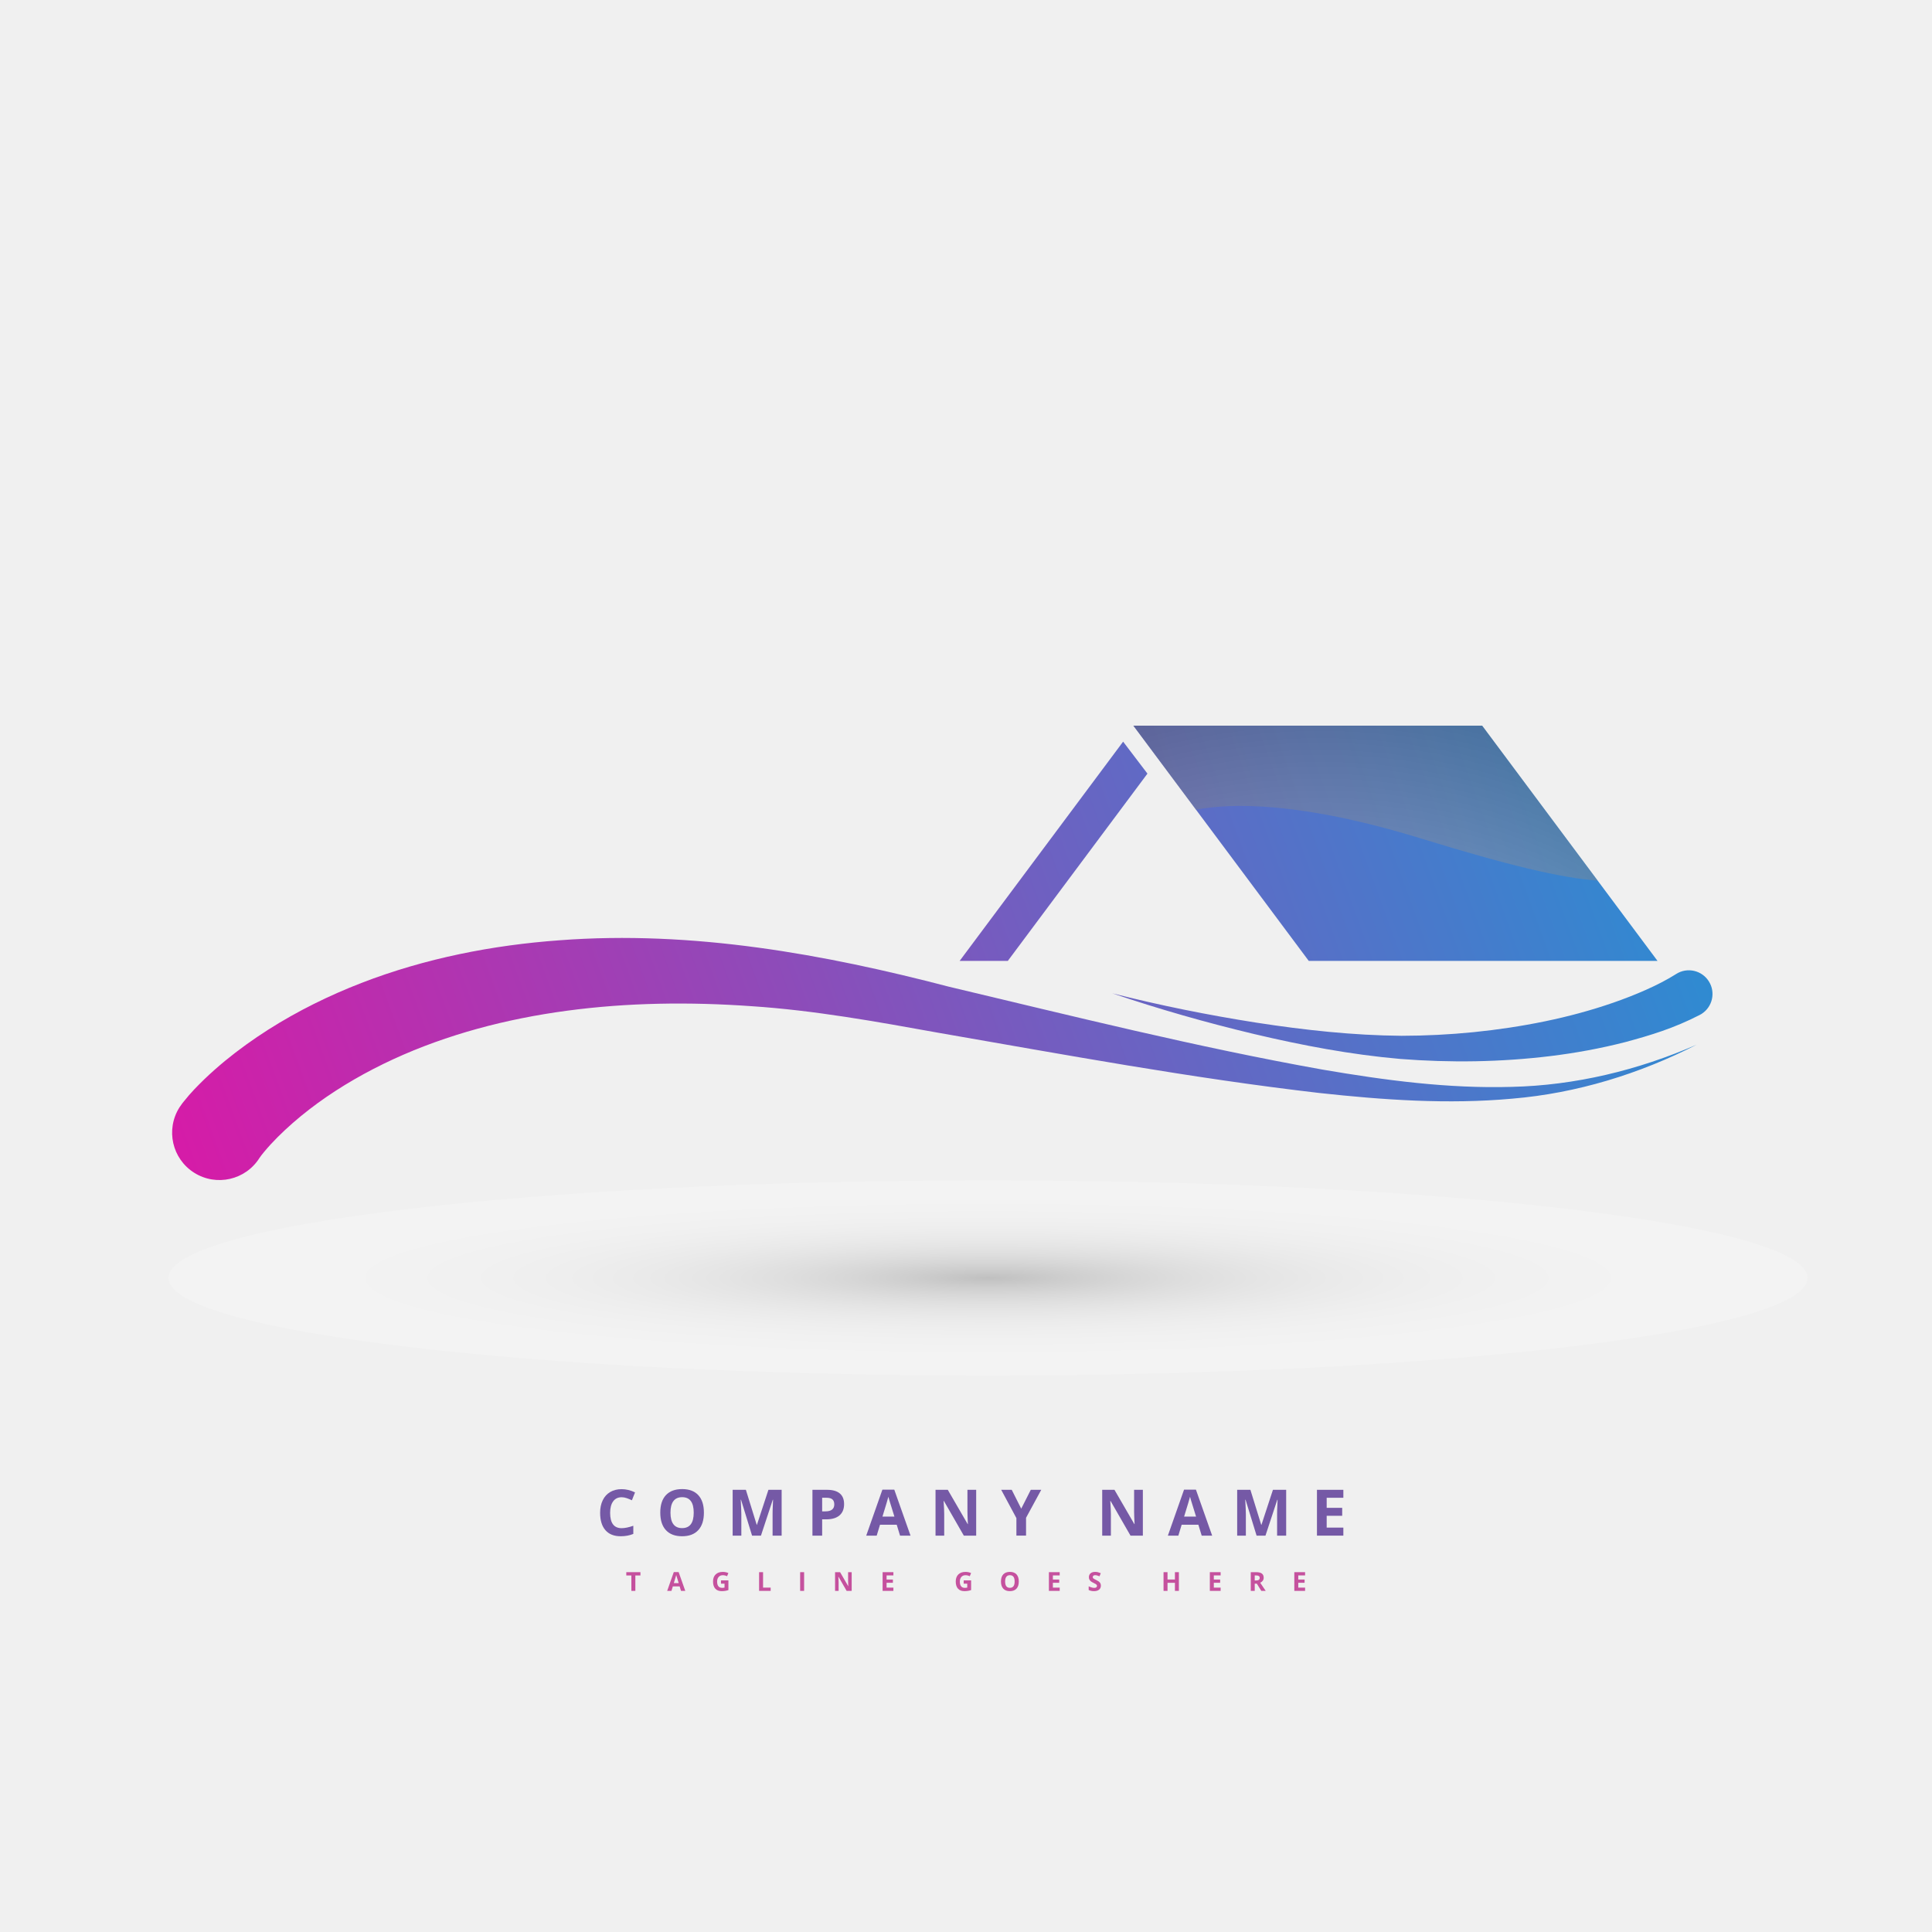
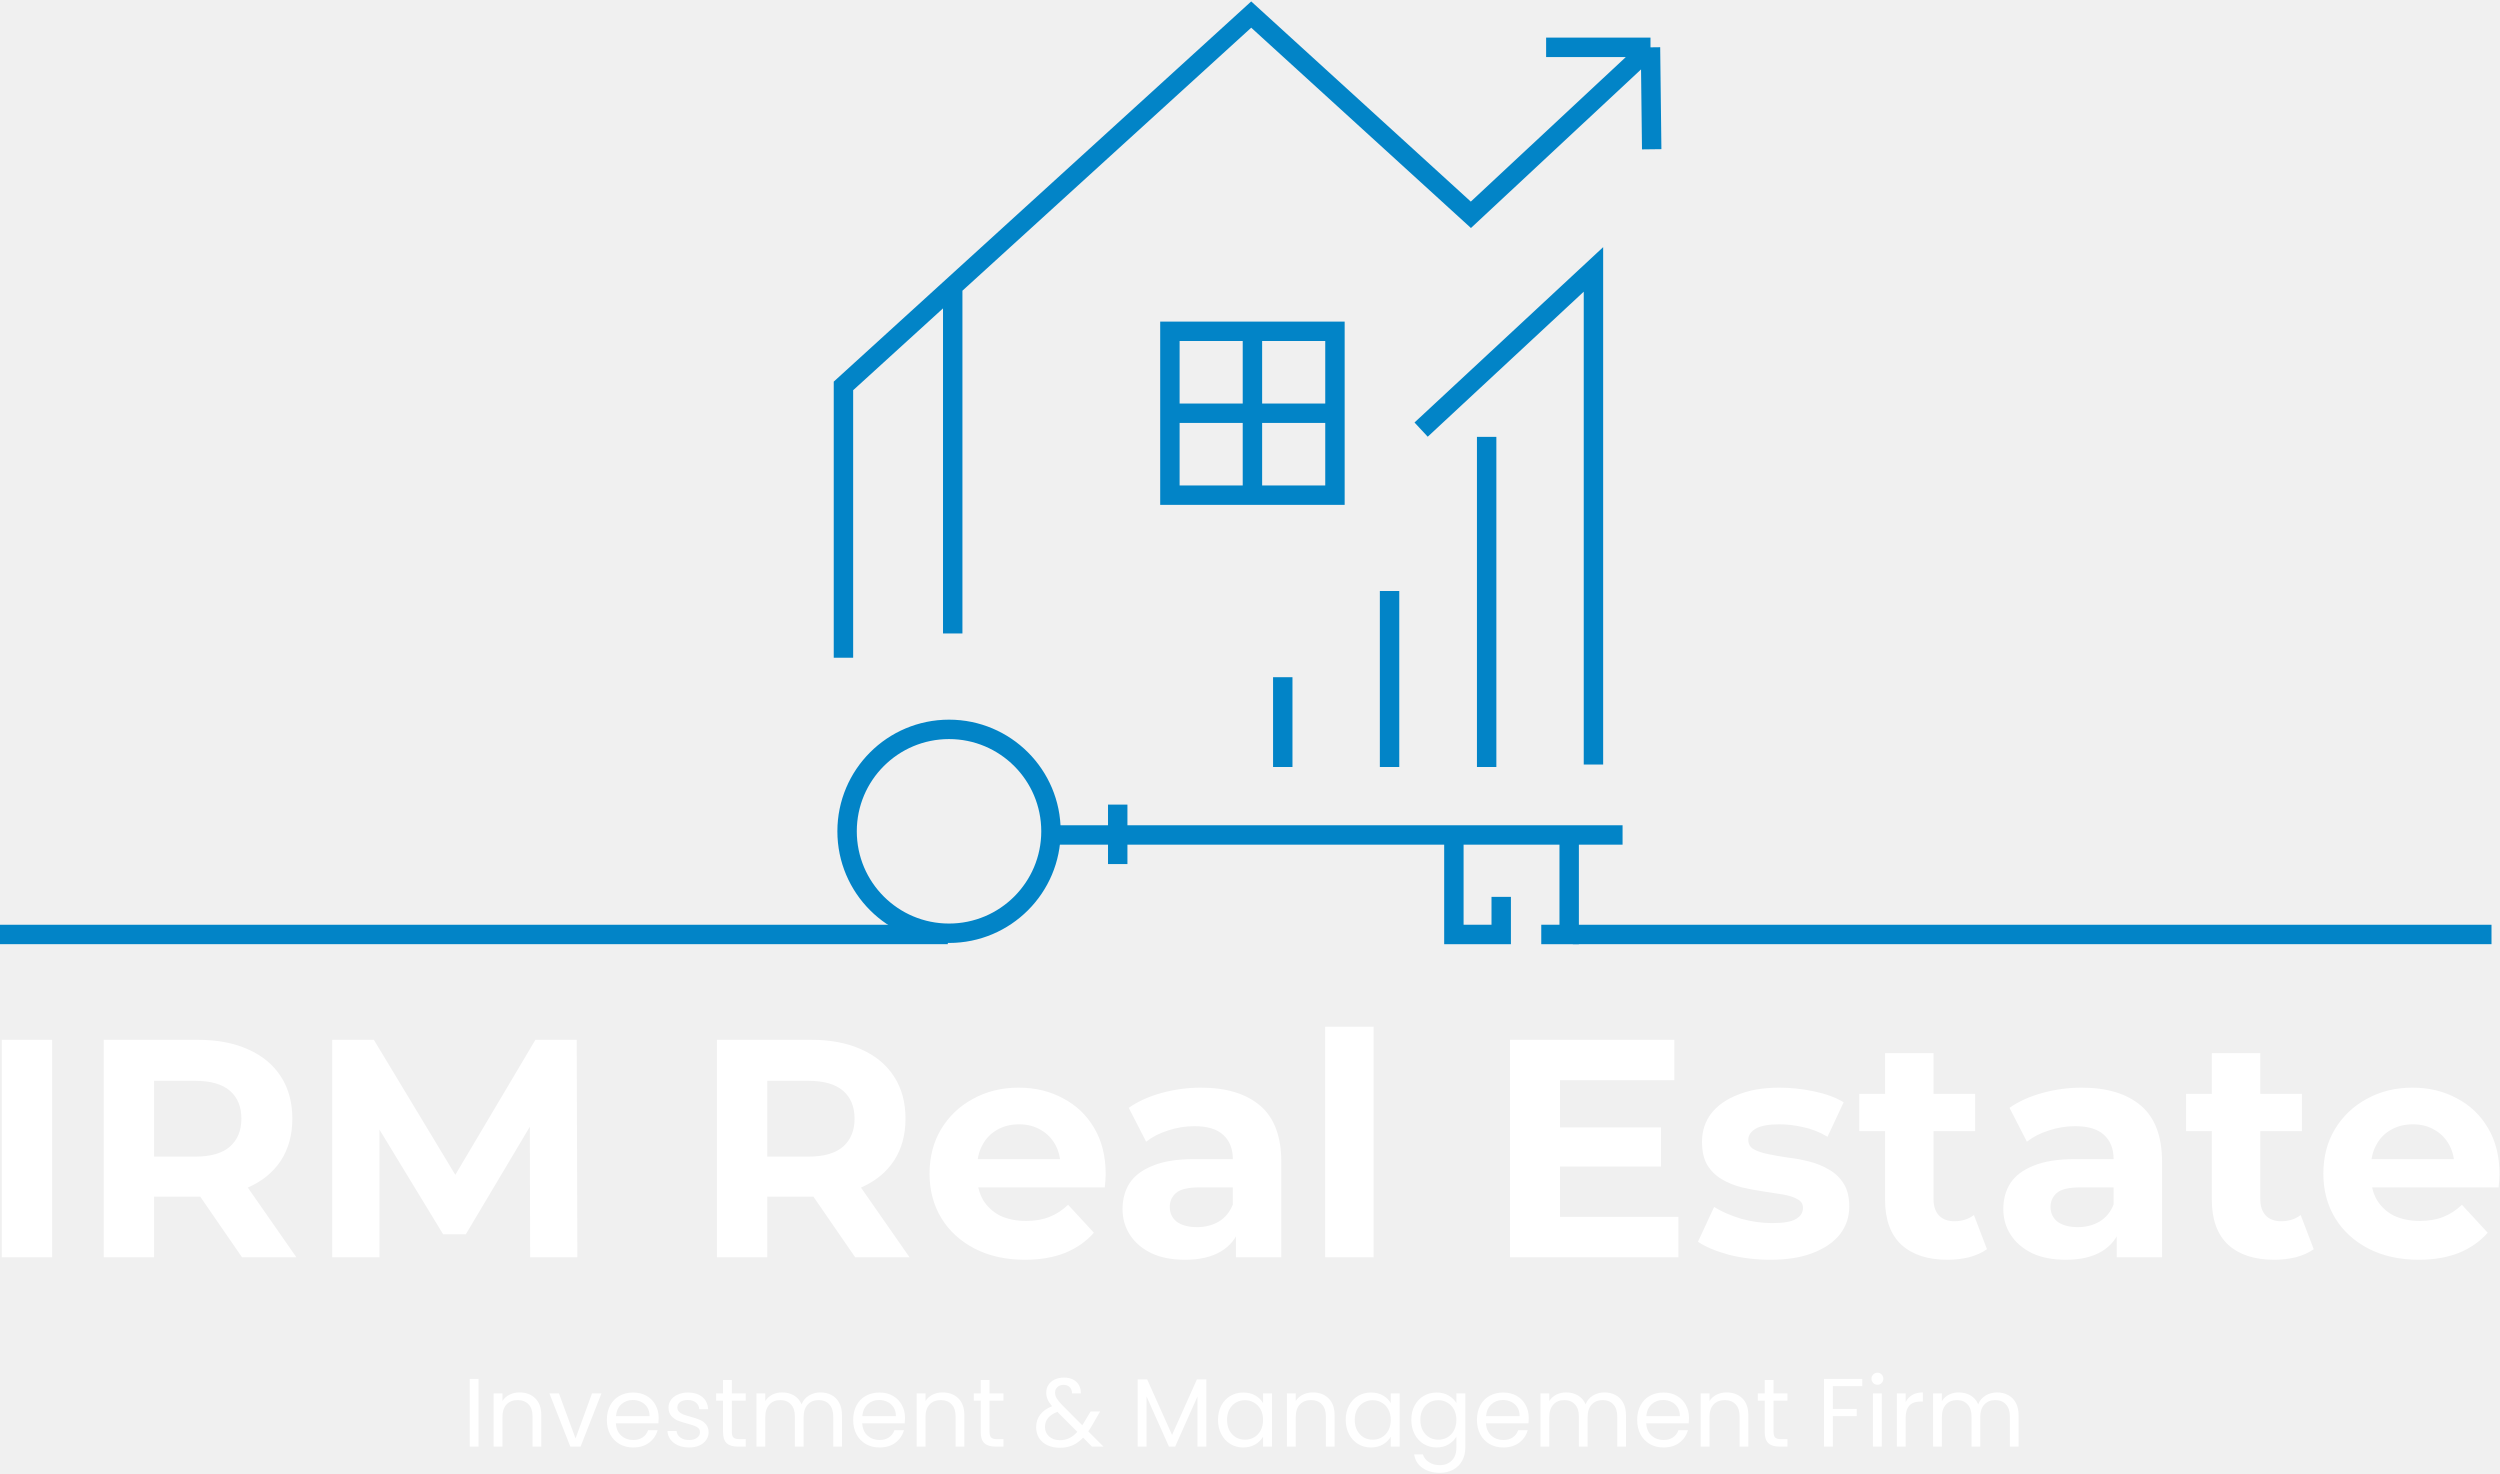
- <svg xmlns="http://www.w3.org/2000/svg" version="1.1" id="Design" x="0px" y="0px" viewBox="0 0 288 288" style="enable-background:new 0 0 288 288;" xml:space="preserve">
-   <g id="XMLID_688_">
-     <radialGradient id="XMLID_00000054260864071155208000000003889828404366567081_" cx="142.667" cy="119.333" r="264.339" gradientTransform="matrix(1 0.0034 -0.0028 0.8302 0.337 19.7801)" gradientUnits="userSpaceOnUse">
-       <stop offset="0.556" style="stop-color:#FFFFFF" />
-       <stop offset="1" style="stop-color:#F3F3F3" />
-     </radialGradient>
-     <g id="XMLID_689_">
-       <linearGradient id="XMLID_00000034081801206983598190000004110488896122995888_" gradientUnits="userSpaceOnUse" x1="-15.548" y1="213.211" x2="589.53" y2="-8.029">
-         <stop offset="0" style="stop-color:#FF009D" />
-         <stop offset="0.006" style="stop-color:#FC029E" />
-         <stop offset="0.276" style="stop-color:#765BBF" />
-         <stop offset="0.46" style="stop-color:#2194D5" />
-         <stop offset="0.543" style="stop-color:#00AADD" />
-         <stop offset="1" style="stop-color:#FFD400" />
-       </linearGradient>
-       <path id="XMLID_5227_" style="fill:url(#XMLID_00000034081801206983598190000004110488896122995888_);" d="M27.336,164.272    c1.213-1.525,2.067-2.345,3.113-3.377c1-0.96,2.021-1.863,3.059-2.722c2.087-1.713,4.242-3.256,6.461-4.671    c4.437-2.822,9.11-5.111,13.893-6.97c9.588-3.705,19.603-5.645,29.541-6.366c19.896-1.511,39.591,2.107,57.99,6.906    c18.554,4.407,37.06,9.033,55.743,12.369c9.336,1.599,18.763,2.853,28.211,2.577c9.445-0.214,18.824-2.474,27.572-6.29    c-8.487,4.343-17.835,7.235-27.463,8.045c-9.62,0.879-19.285,0.191-28.816-0.847c-19.073-2.207-37.874-5.7-56.686-8.96    c-9.462-1.705-18.603-3.358-27.907-3.974c-9.264-0.658-18.537-0.539-27.572,0.681c-9.023,1.212-17.823,3.53-25.838,7.219    c-3.999,1.845-7.808,4.024-11.273,6.544c-1.729,1.261-3.374,2.607-4.893,4.026c-0.757,0.705-1.482,1.435-2.156,2.166    c-0.619,0.674-1.393,1.607-1.631,1.978c-2.072,3.301-6.426,4.294-9.728,2.219c-3.299-2.074-4.288-6.429-2.216-9.73    c0.141-0.219,0.289-0.43,0.442-0.631L27.336,164.272z" />
-       <linearGradient id="XMLID_00000149345270153845716270000007616796472093943461_" gradientUnits="userSpaceOnUse" x1="-9.431" y1="229.939" x2="595.646" y2="8.699">
-         <stop offset="0" style="stop-color:#FF009D" />
-         <stop offset="0.006" style="stop-color:#FC029E" />
-         <stop offset="0.276" style="stop-color:#765BBF" />
-         <stop offset="0.46" style="stop-color:#2194D5" />
-         <stop offset="0.543" style="stop-color:#00AADD" />
-         <stop offset="1" style="stop-color:#FFD400" />
-       </linearGradient>
-       <path id="XMLID_5226_" style="fill:url(#XMLID_00000149345270153845716270000007616796472093943461_);" d="M253.365,151.301    c-3.847,1.981-7.344,3.036-11.084,4.042c-3.695,0.95-7.418,1.627-11.15,2.084c-7.479,0.91-14.931,1.008-22.372,0.43    c-7.421-0.646-14.676-2.029-21.822-3.718c-7.152-1.708-14.206-3.718-21.143-6.071c7.097,1.8,14.266,3.243,21.472,4.374    c7.203,1.112,14.455,1.903,21.65,1.962c7.172-0.009,14.401-0.72,21.366-2.153c3.486-0.718,6.917-1.64,10.23-2.79    c3.242-1.129,6.673-2.586,9.21-4.182l0.152-0.096c1.648-1.039,3.824-0.543,4.861,1.105c1.041,1.648,0.545,3.825-1.101,4.862    C253.543,151.204,253.454,151.257,253.365,151.301z" />
-       <g id="XMLID_690_">
-         <linearGradient id="XMLID_00000037687250432184001070000017231896252610606752_" gradientUnits="userSpaceOnUse" x1="-17.407" y1="208.125" x2="587.672" y2="-13.115">
-           <stop offset="0" style="stop-color:#FF009D" />
-           <stop offset="0.006" style="stop-color:#FC029E" />
-           <stop offset="0.276" style="stop-color:#765BBF" />
-           <stop offset="0.46" style="stop-color:#2194D5" />
-           <stop offset="0.543" style="stop-color:#00AADD" />
-           <stop offset="1" style="stop-color:#FFD400" />
-         </linearGradient>
-         <polygon id="XMLID_5225_" style="fill:url(#XMLID_00000037687250432184001070000017231896252610606752_);" points="     247.082,143.237 195.091,143.237 168.944,108.169 220.938,108.169    " />
-         <radialGradient id="XMLID_00000101077515968791376500000008159836913454380459_" cx="196.772" cy="203.667" r="131.47" gradientUnits="userSpaceOnUse">
-           <stop offset="0.311" style="stop-color:#FFFFFF" />
-           <stop offset="1" style="stop-color:#000000" />
-         </radialGradient>
-         <path id="XMLID_691_" style="opacity:0.4;fill:url(#XMLID_00000101077515968791376500000008159836913454380459_);" d="     M238.161,131.271l-17.223-23.102h-51.994l9.339,12.525c5.295-0.996,15.612-1.221,33.572,4.306     C224.742,128.965,232.725,130.89,238.161,131.271z" />
-         <linearGradient id="XMLID_00000034808174935778059770000008229331485179666319_" gradientUnits="userSpaceOnUse" x1="-22.822" y1="193.315" x2="582.255" y2="-27.925">
-           <stop offset="0" style="stop-color:#FF009D" />
-           <stop offset="0.006" style="stop-color:#FC029E" />
-           <stop offset="0.276" style="stop-color:#765BBF" />
-           <stop offset="0.46" style="stop-color:#2194D5" />
-           <stop offset="0.543" style="stop-color:#00AADD" />
-           <stop offset="1" style="stop-color:#FFD400" />
-         </linearGradient>
-         <polygon id="XMLID_692_" style="fill:url(#XMLID_00000034808174935778059770000008229331485179666319_);" points="     167.422,110.556 143.055,143.237 150.235,143.237 171.048,115.321    " />
-       </g>
-     </g>
-     <g id="XMLID_693_">
-       <g id="XMLID_694_">
-         <path id="XMLID_695_" style="fill:#7559A6;" d="M92.665,223.191c-0.545,0-0.967,0.205-1.266,0.614     c-0.299,0.41-0.448,0.98-0.448,1.712c0,1.523,0.571,2.285,1.714,2.285c0.479,0,1.061-0.12,1.743-0.36v1.215     c-0.561,0.233-1.186,0.35-1.878,0.35c-0.994,0-1.754-0.301-2.28-0.904c-0.526-0.603-0.79-1.468-0.79-2.595     c0-0.71,0.129-1.332,0.388-1.866c0.258-0.534,0.63-0.944,1.114-1.229c0.484-0.285,1.052-0.427,1.703-0.427     c0.664,0,1.33,0.16,1.999,0.481l-0.467,1.177c-0.256-0.121-0.513-0.227-0.771-0.317     C93.168,223.236,92.914,223.191,92.665,223.191z" />
-         <path id="XMLID_697_" style="fill:#7559A6;" d="M104.93,225.489c0,1.13-0.28,2-0.841,2.607c-0.561,0.607-1.364,0.911-2.411,0.911     c-1.046,0-1.85-0.304-2.411-0.911c-0.56-0.607-0.841-1.479-0.841-2.616c0-1.137,0.281-2.005,0.843-2.605     c0.562-0.599,1.368-0.899,2.418-0.899c1.05,0,1.853,0.302,2.408,0.906C104.653,223.486,104.93,224.356,104.93,225.489z      M99.946,225.489c0,0.763,0.145,1.337,0.434,1.724c0.29,0.386,0.723,0.58,1.299,0.58c1.155,0,1.733-0.768,1.733-2.303     c0-1.538-0.575-2.308-1.724-2.308c-0.576,0-1.011,0.194-1.303,0.582C100.092,224.15,99.946,224.726,99.946,225.489z" />
-         <path id="XMLID_700_" style="fill:#7559A6;" d="M112.108,228.914l-1.645-5.358h-0.042c0.059,1.09,0.089,1.817,0.089,2.182v3.177     h-1.294v-6.83h1.971l1.617,5.223h0.028l1.715-5.223h1.971v6.83h-1.35v-3.233c0-0.153,0.003-0.329,0.007-0.528     c0.005-0.199,0.026-0.729,0.063-1.588h-0.042l-1.762,5.349H112.108z" />
-         <path id="XMLID_702_" style="fill:#7559A6;" d="M125.827,224.214c0,0.735-0.229,1.297-0.689,1.687     c-0.46,0.389-1.113,0.584-1.96,0.584h-0.621v2.429h-1.448v-6.83h2.182c0.828,0,1.458,0.178,1.89,0.535     C125.611,222.975,125.827,223.507,125.827,224.214z M122.557,225.297h0.477c0.445,0,0.778-0.088,1-0.264     c0.221-0.176,0.331-0.432,0.331-0.769c0-0.339-0.092-0.59-0.278-0.752c-0.185-0.162-0.476-0.243-0.871-0.243h-0.659V225.297z" />
-         <path id="XMLID_705_" style="fill:#7559A6;" d="M134.168,228.914l-0.495-1.626h-2.49l-0.495,1.626h-1.561l2.411-6.858h1.771     l2.421,6.858H134.168z M133.327,226.073c-0.458-1.473-0.716-2.307-0.773-2.499c-0.058-0.193-0.099-0.346-0.124-0.458     c-0.103,0.399-0.397,1.385-0.883,2.958H133.327z" />
-         <path id="XMLID_708_" style="fill:#7559A6;" d="M145.518,228.914h-1.842l-2.971-5.167h-0.042c0.06,0.913,0.089,1.563,0.089,1.953     v3.214h-1.294v-6.83h1.827l2.966,5.116h0.032c-0.046-0.888-0.069-1.516-0.069-1.883v-3.233h1.304V228.914z" />
-         <path id="XMLID_710_" style="fill:#7559A6;" d="M152.233,224.896l1.425-2.813h1.56l-2.267,4.172v2.658h-1.438v-2.612     l-2.266-4.218h1.569L152.233,224.896z" />
-         <path id="XMLID_712_" style="fill:#7559A6;" d="M170.364,228.914h-1.842l-2.971-5.167h-0.042c0.06,0.913,0.089,1.563,0.089,1.953     v3.214h-1.294v-6.83h1.827l2.966,5.116h0.032c-0.046-0.888-0.069-1.516-0.069-1.883v-3.233h1.304V228.914z" />
-         <path id="XMLID_714_" style="fill:#7559A6;" d="M179.134,228.914l-0.495-1.626h-2.49l-0.495,1.626h-1.561l2.411-6.858h1.77     l2.421,6.858H179.134z M178.294,226.073c-0.458-1.473-0.716-2.307-0.773-2.499c-0.058-0.193-0.099-0.346-0.123-0.458     c-0.104,0.399-0.398,1.385-0.884,2.958H178.294z" />
-         <path id="XMLID_717_" style="fill:#7559A6;" d="M187.317,228.914l-1.645-5.358h-0.043c0.06,1.09,0.09,1.817,0.09,2.182v3.177     h-1.295v-6.83h1.972l1.616,5.223h0.028l1.715-5.223h1.972v6.83h-1.351v-3.233c0-0.153,0.003-0.329,0.007-0.528     c0.005-0.199,0.025-0.729,0.063-1.588h-0.042l-1.762,5.349H187.317z" />
-         <path id="XMLID_719_" style="fill:#7559A6;" d="M200.251,228.914h-3.934v-6.83h3.934v1.186h-2.485v1.5h2.312v1.186h-2.312v1.762     h2.485V228.914z" />
-       </g>
-     </g>
-     <g id="XMLID_721_">
-       <g id="XMLID_722_">
-         <path id="XMLID_723_" style="fill:#C5519E;" d="M94.711,237.151h-0.592v-2.299h-0.758v-0.492h2.108v0.492h-0.758V237.151z" />
-         <path id="XMLID_725_" style="fill:#C5519E;" d="M101.517,237.151l-0.203-0.665h-1.018l-0.202,0.665h-0.638l0.985-2.803h0.723     l0.989,2.803H101.517z M101.174,235.991c-0.187-0.602-0.293-0.942-0.316-1.021c-0.023-0.079-0.04-0.141-0.051-0.187     c-0.042,0.163-0.162,0.565-0.361,1.208H101.174z" />
-         <path id="XMLID_728_" style="fill:#C5519E;" d="M107.475,235.584h1.107v1.447c-0.179,0.059-0.348,0.1-0.507,0.123     c-0.158,0.023-0.32,0.035-0.486,0.035c-0.421,0-0.743-0.124-0.965-0.371c-0.222-0.247-0.333-0.603-0.333-1.066     c0-0.451,0.129-0.802,0.387-1.054c0.258-0.252,0.615-0.378,1.072-0.378c0.286,0,0.563,0.058,0.828,0.172l-0.196,0.474     c-0.204-0.101-0.415-0.153-0.636-0.153c-0.256,0-0.461,0.086-0.615,0.258c-0.154,0.172-0.231,0.403-0.231,0.693     c0,0.303,0.062,0.535,0.186,0.694s0.304,0.239,0.541,0.239c0.124,0,0.249-0.013,0.377-0.038v-0.582h-0.529V235.584z" />
-         <path id="XMLID_730_" style="fill:#C5519E;" d="M113.157,237.151v-2.791h0.592v2.302h1.132v0.489H113.157z" />
-         <path id="XMLID_732_" style="fill:#C5519E;" d="M119.276,237.151v-2.791h0.592v2.791H119.276z" />
-         <path id="XMLID_734_" style="fill:#C5519E;" d="M126.957,237.151h-0.752l-1.214-2.111h-0.017     c0.024,0.373,0.037,0.639,0.037,0.798v1.313h-0.529v-2.791h0.747l1.212,2.09h0.013c-0.019-0.363-0.028-0.619-0.028-0.77v-1.321     h0.533V237.151z" />
-         <path id="XMLID_736_" style="fill:#C5519E;" d="M133.177,237.151h-1.608v-2.791h1.608v0.485h-1.016v0.613h0.945v0.485h-0.945     v0.72h1.016V237.151z" />
-         <path id="XMLID_738_" style="fill:#C5519E;" d="M143.655,235.584h1.107v1.447c-0.18,0.059-0.349,0.1-0.507,0.123     c-0.158,0.023-0.32,0.035-0.486,0.035c-0.421,0-0.743-0.124-0.965-0.371c-0.222-0.247-0.333-0.603-0.333-1.066     c0-0.451,0.129-0.802,0.387-1.054c0.258-0.252,0.615-0.378,1.072-0.378c0.286,0,0.563,0.058,0.828,0.172l-0.196,0.474     c-0.204-0.101-0.416-0.153-0.636-0.153c-0.256,0-0.461,0.086-0.615,0.258c-0.154,0.172-0.23,0.403-0.23,0.693     c0,0.303,0.062,0.535,0.186,0.694c0.124,0.16,0.305,0.239,0.541,0.239c0.124,0,0.249-0.013,0.377-0.038v-0.582h-0.529V235.584z" />
-         <path id="XMLID_740_" style="fill:#C5519E;" d="M151.87,235.752c0,0.462-0.114,0.817-0.344,1.066     c-0.229,0.248-0.558,0.372-0.984,0.372c-0.428,0-0.757-0.124-0.985-0.372c-0.23-0.249-0.344-0.605-0.344-1.069     c0-0.464,0.114-0.819,0.345-1.064c0.23-0.245,0.559-0.367,0.987-0.367c0.43,0,0.758,0.124,0.984,0.37     C151.757,234.934,151.87,235.289,151.87,235.752z M149.833,235.752c0,0.312,0.06,0.547,0.178,0.705     c0.118,0.158,0.295,0.237,0.531,0.237c0.472,0,0.708-0.314,0.708-0.941c0-0.629-0.235-0.943-0.705-0.943     c-0.235,0-0.412,0.08-0.532,0.238C149.893,235.205,149.833,235.44,149.833,235.752z" />
-         <path id="XMLID_743_" style="fill:#C5519E;" d="M157.967,237.151h-1.608v-2.791h1.608v0.485h-1.016v0.613h0.944v0.485h-0.944     v0.72h1.016V237.151z" />
-         <path id="XMLID_745_" style="fill:#C5519E;" d="M164.106,236.376c0,0.252-0.091,0.45-0.272,0.595     c-0.182,0.145-0.434,0.218-0.757,0.218c-0.298,0-0.561-0.056-0.79-0.168v-0.55c0.188,0.084,0.348,0.143,0.477,0.178     c0.131,0.034,0.25,0.051,0.358,0.051c0.13,0,0.23-0.025,0.299-0.074c0.069-0.05,0.104-0.123,0.104-0.222     c0-0.055-0.015-0.104-0.046-0.146c-0.03-0.042-0.075-0.083-0.134-0.123c-0.06-0.04-0.181-0.103-0.362-0.189     c-0.171-0.08-0.299-0.157-0.384-0.231c-0.085-0.074-0.153-0.16-0.204-0.258c-0.051-0.098-0.076-0.212-0.076-0.344     c0-0.247,0.083-0.441,0.251-0.583c0.167-0.141,0.398-0.212,0.693-0.212c0.146,0,0.284,0.018,0.416,0.052     c0.132,0.034,0.27,0.083,0.413,0.145l-0.191,0.46c-0.148-0.061-0.271-0.104-0.369-0.128c-0.098-0.024-0.193-0.037-0.287-0.037     c-0.112,0-0.198,0.026-0.258,0.079c-0.06,0.052-0.09,0.12-0.09,0.204c0,0.052,0.012,0.098,0.036,0.137     c0.024,0.039,0.063,0.076,0.116,0.112c0.053,0.036,0.178,0.102,0.375,0.196c0.261,0.124,0.439,0.25,0.536,0.375     C164.057,236.041,164.106,236.194,164.106,236.376z" />
-         <path id="XMLID_747_" style="fill:#C5519E;" d="M175.735,237.151h-0.591v-1.204h-1.104v1.204h-0.593v-2.791h0.593v1.094h1.104     v-1.094h0.591V237.151z" />
-         <path id="XMLID_749_" style="fill:#C5519E;" d="M181.957,237.151h-1.608v-2.791h1.608v0.485h-1.016v0.613h0.944v0.485h-0.944     v0.72h1.016V237.151z" />
-         <path id="XMLID_751_" style="fill:#C5519E;" d="M187.041,236.08v1.071h-0.592v-2.791h0.813c0.379,0,0.66,0.069,0.842,0.207     c0.182,0.138,0.273,0.348,0.273,0.629c0,0.164-0.046,0.311-0.136,0.438c-0.091,0.128-0.219,0.228-0.384,0.3     c0.42,0.628,0.693,1.033,0.82,1.216h-0.656l-0.666-1.071H187.041z M187.041,235.599h0.191c0.186,0,0.325-0.031,0.414-0.093     c0.089-0.063,0.134-0.161,0.134-0.294c0-0.132-0.046-0.226-0.137-0.282c-0.091-0.056-0.232-0.084-0.423-0.084h-0.18V235.599z" />
-         <path id="XMLID_754_" style="fill:#C5519E;" d="M194.548,237.151h-1.607v-2.791h1.607v0.485h-1.016v0.613h0.945v0.485h-0.945     v0.72h1.016V237.151z" />
-       </g>
-     </g>
-     <radialGradient id="XMLID_00000034055943861862610070000004173941015093834368_" cx="-35.625" cy="901.038" r="7.909" gradientTransform="matrix(15.4444 0 0 1.8391 697.4928 -1466.597)" gradientUnits="userSpaceOnUse">
-       <stop offset="0" style="stop-color:#000000" />
-       <stop offset="0.027" style="stop-color:#151515" />
-       <stop offset="0.096" style="stop-color:#464646" />
-       <stop offset="0.17" style="stop-color:#727272" />
-       <stop offset="0.248" style="stop-color:#989898" />
-       <stop offset="0.332" style="stop-color:#B8B8B8" />
-       <stop offset="0.421" style="stop-color:#D2D2D2" />
-       <stop offset="0.52" style="stop-color:#E6E6E6" />
-       <stop offset="0.631" style="stop-color:#F4F4F4" />
-       <stop offset="0.768" style="stop-color:#FDFDFD" />
-       <stop offset="1" style="stop-color:#FFFFFF" />
-     </radialGradient>
-     <path id="XMLID_3412_" style="opacity:0.2;fill:url(#XMLID_00000034055943861862610070000004173941015093834368_);" d="   M269.438,190.504c0,8.032-54.691,14.543-122.157,14.543c-67.467,0-122.159-6.511-122.159-14.543   c0-8.035,54.692-14.546,122.159-14.546C214.748,175.958,269.438,182.468,269.438,190.504z" />
-   </g>
+ <svg xmlns="http://www.w3.org/2000/svg" width="1030" height="607" viewBox="0 0 1030 607" fill="none">
+   <path d="M347.5 271V159L392.52 118M680 19.5L606 88.5L515.5 6L392.52 118M680 19.5H637M680 19.5L680.5 61.5M585.5 177L656.5 111V315M612.5 180V316M572.5 243.5V316M528.5 279V316M392.52 118V261M516 136.5H550V170.25M516 136.5H482V170.25M516 136.5V204M516 204H482V170.25M516 204H550V170.25M550 170.25H482M668.5 344H646.5M434.5 344H460.5M460.5 344V356V331.5M460.5 344H599M599 344V385H618.5V369.5M599 344H646.5M646.5 344V385H635" stroke="#0284C7" style="stroke:#0284C7;stroke:color(display-p3 0.008 0.518 0.78);stroke-opacity:1;" stroke-width="8" />
+   <circle cx="391" cy="342.5" r="42" stroke="#0284C7" style="stroke:#0284C7;stroke:color(display-p3 0.008 0.518 0.78);stroke-opacity:1;" stroke-width="8" />
+   <path d="M0 385H390.5M1026.5 385H648" stroke="#0284C7" style="stroke:#0284C7;stroke:color(display-p3 0.008 0.518 0.78);stroke-opacity:1;" stroke-width="8" />
+   <path d="M0.749 518V428.4H21.485V518H0.749ZM42.749 518V428.4H81.533C89.554 428.4 96.466 429.723 102.269 432.368C108.072 434.928 112.552 438.64 115.709 443.504C118.866 448.368 120.445 454.171 120.445 460.912C120.445 467.568 118.866 473.328 115.709 478.192C112.552 482.971 108.072 486.64 102.269 489.2C96.466 491.76 89.554 493.04 81.533 493.04H54.269L63.485 483.952V518H42.749ZM99.709 518L77.309 485.488H99.453L122.109 518H99.709ZM63.485 486.256L54.269 476.528H80.381C86.781 476.528 91.56 475.163 94.717 472.432C97.874 469.616 99.453 465.776 99.453 460.912C99.453 455.963 97.874 452.123 94.717 449.392C91.56 446.661 86.781 445.296 80.381 445.296H54.269L63.485 435.44V486.256ZM136.874 518V428.4H154.026L192.17 491.632H183.082L220.586 428.4H237.61L237.866 518H218.41L218.282 458.224H221.866L191.914 508.528H182.57L151.978 458.224H156.33V518H136.874ZM295.374 518V428.4H334.158C342.179 428.4 349.091 429.723 354.894 432.368C360.697 434.928 365.177 438.64 368.334 443.504C371.491 448.368 373.07 454.171 373.07 460.912C373.07 467.568 371.491 473.328 368.334 478.192C365.177 482.971 360.697 486.64 354.894 489.2C349.091 491.76 342.179 493.04 334.158 493.04H306.894L316.11 483.952V518H295.374ZM352.334 518L329.934 485.488H352.078L374.734 518H352.334ZM316.11 486.256L306.894 476.528H333.006C339.406 476.528 344.185 475.163 347.342 472.432C350.499 469.616 352.078 465.776 352.078 460.912C352.078 455.963 350.499 452.123 347.342 449.392C344.185 446.661 339.406 445.296 333.006 445.296H306.894L316.11 435.44V486.256ZM422.267 519.024C414.416 519.024 407.504 517.488 401.531 514.416C395.643 511.344 391.078 507.163 387.835 501.872C384.592 496.496 382.971 490.395 382.971 483.568C382.971 476.656 384.55 470.555 387.707 465.264C390.95 459.888 395.344 455.707 400.891 452.72C406.438 449.648 412.71 448.112 419.707 448.112C426.448 448.112 432.507 449.563 437.883 452.464C443.344 455.28 447.654 459.376 450.811 464.752C453.968 470.043 455.547 476.4 455.547 483.824C455.547 484.592 455.504 485.488 455.419 486.512C455.334 487.451 455.248 488.347 455.163 489.2H399.227V477.552H444.667L436.987 481.008C436.987 477.424 436.262 474.309 434.811 471.664C433.36 469.019 431.355 466.971 428.795 465.52C426.235 463.984 423.248 463.216 419.835 463.216C416.422 463.216 413.392 463.984 410.747 465.52C408.187 466.971 406.182 469.061 404.731 471.792C403.28 474.437 402.555 477.595 402.555 481.264V484.336C402.555 488.091 403.366 491.419 404.987 494.32C406.694 497.136 409.04 499.312 412.027 500.848C415.099 502.299 418.683 503.024 422.779 503.024C426.448 503.024 429.648 502.469 432.379 501.36C435.195 500.251 437.755 498.587 440.059 496.368L450.683 507.888C447.526 511.472 443.558 514.245 438.779 516.208C434 518.085 428.496 519.024 422.267 519.024ZM509.206 518V504.56L507.926 501.616V477.552C507.926 473.285 506.603 469.957 503.958 467.568C501.398 465.179 497.43 463.984 492.054 463.984C488.385 463.984 484.758 464.581 481.174 465.776C477.675 466.885 474.689 468.421 472.214 470.384L465.046 456.432C468.801 453.787 473.323 451.739 478.614 450.288C483.905 448.837 489.281 448.112 494.742 448.112C505.238 448.112 513.387 450.587 519.19 455.536C524.993 460.485 527.894 468.208 527.894 478.704V518H509.206ZM488.214 519.024C482.838 519.024 478.23 518.128 474.39 516.336C470.55 514.459 467.606 511.941 465.558 508.784C463.51 505.627 462.486 502.085 462.486 498.16C462.486 494.064 463.467 490.48 465.43 487.408C467.478 484.336 470.678 481.947 475.03 480.24C479.382 478.448 485.057 477.552 492.054 477.552H510.358V489.2H494.23C489.537 489.2 486.294 489.968 484.502 491.504C482.795 493.04 481.942 494.96 481.942 497.264C481.942 499.824 482.923 501.872 484.886 503.408C486.934 504.859 489.707 505.584 493.206 505.584C496.534 505.584 499.521 504.816 502.166 503.28C504.811 501.659 506.731 499.312 507.926 496.24L510.998 505.456C509.547 509.893 506.902 513.264 503.062 515.568C499.222 517.872 494.273 519.024 488.214 519.024ZM545.966 518V423.024H565.934V518H545.966ZM641.196 464.496H684.332V480.624H641.196V464.496ZM642.732 501.36H691.5V518H622.124V428.4H689.836V445.04H642.732V501.36ZM729.384 519.024C723.496 519.024 717.821 518.341 712.36 516.976C706.984 515.525 702.717 513.733 699.56 511.6L706.216 497.264C709.373 499.227 713.085 500.848 717.352 502.128C721.704 503.323 725.971 503.92 730.152 503.92C734.76 503.92 738.003 503.365 739.88 502.256C741.843 501.147 742.824 499.611 742.824 497.648C742.824 496.027 742.056 494.832 740.52 494.064C739.069 493.211 737.107 492.571 734.632 492.144C732.157 491.717 729.427 491.291 726.44 490.864C723.539 490.437 720.595 489.883 717.608 489.2C714.621 488.432 711.891 487.323 709.416 485.872C706.941 484.421 704.936 482.459 703.4 479.984C701.949 477.509 701.224 474.309 701.224 470.384C701.224 466.032 702.461 462.192 704.936 458.864C707.496 455.536 711.165 452.933 715.944 451.056C720.723 449.093 726.44 448.112 733.096 448.112C737.789 448.112 742.568 448.624 747.432 449.648C752.296 450.672 756.349 452.165 759.592 454.128L752.936 468.336C749.608 466.373 746.237 465.051 742.824 464.368C739.496 463.6 736.253 463.216 733.096 463.216C728.659 463.216 725.416 463.813 723.368 465.008C721.32 466.203 720.296 467.739 720.296 469.616C720.296 471.323 721.021 472.603 722.472 473.456C724.008 474.309 726.013 474.992 728.488 475.504C730.963 476.016 733.651 476.485 736.552 476.912C739.539 477.253 742.525 477.808 745.512 478.576C748.499 479.344 751.187 480.453 753.576 481.904C756.051 483.269 758.056 485.189 759.592 487.664C761.128 490.053 761.896 493.211 761.896 497.136C761.896 501.403 760.616 505.2 758.056 508.528C755.496 511.771 751.784 514.331 746.92 516.208C742.141 518.085 736.296 519.024 729.384 519.024ZM802.376 519.024C794.269 519.024 787.955 516.976 783.432 512.88C778.909 508.699 776.648 502.512 776.648 494.32V433.904H796.616V494.064C796.616 496.965 797.384 499.227 798.92 500.848C800.456 502.384 802.547 503.152 805.192 503.152C808.349 503.152 811.037 502.299 813.256 500.592L818.632 514.672C816.584 516.123 814.109 517.232 811.208 518C808.392 518.683 805.448 519.024 802.376 519.024ZM766.024 466.032V450.672H813.768V466.032H766.024ZM872.081 518V504.56L870.801 501.616V477.552C870.801 473.285 869.478 469.957 866.833 467.568C864.273 465.179 860.305 463.984 854.929 463.984C851.26 463.984 847.633 464.581 844.049 465.776C840.55 466.885 837.564 468.421 835.089 470.384L827.921 456.432C831.676 453.787 836.198 451.739 841.489 450.288C846.78 448.837 852.156 448.112 857.617 448.112C868.113 448.112 876.262 450.587 882.065 455.536C887.868 460.485 890.769 468.208 890.769 478.704V518H872.081ZM851.089 519.024C845.713 519.024 841.105 518.128 837.265 516.336C833.425 514.459 830.481 511.941 828.433 508.784C826.385 505.627 825.361 502.085 825.361 498.16C825.361 494.064 826.342 490.48 828.305 487.408C830.353 484.336 833.553 481.947 837.905 480.24C842.257 478.448 847.932 477.552 854.929 477.552H873.233V489.2H857.105C852.412 489.2 849.169 489.968 847.377 491.504C845.67 493.04 844.817 494.96 844.817 497.264C844.817 499.824 845.798 501.872 847.761 503.408C849.809 504.859 852.582 505.584 856.081 505.584C859.409 505.584 862.396 504.816 865.041 503.28C867.686 501.659 869.606 499.312 870.801 496.24L873.873 505.456C872.422 509.893 869.777 513.264 865.937 515.568C862.097 517.872 857.148 519.024 851.089 519.024ZM937.001 519.024C928.894 519.024 922.58 516.976 918.057 512.88C913.534 508.699 911.273 502.512 911.273 494.32V433.904H931.241V494.064C931.241 496.965 932.009 499.227 933.545 500.848C935.081 502.384 937.172 503.152 939.817 503.152C942.974 503.152 945.662 502.299 947.881 500.592L953.257 514.672C951.209 516.123 948.734 517.232 945.833 518C943.017 518.683 940.073 519.024 937.001 519.024ZM900.649 466.032V450.672H948.393V466.032H900.649ZM996.517 519.024C988.666 519.024 981.754 517.488 975.781 514.416C969.893 511.344 965.328 507.163 962.085 501.872C958.842 496.496 957.221 490.395 957.221 483.568C957.221 476.656 958.8 470.555 961.957 465.264C965.2 459.888 969.594 455.707 975.141 452.72C980.688 449.648 986.96 448.112 993.957 448.112C1000.7 448.112 1006.76 449.563 1012.13 452.464C1017.59 455.28 1021.9 459.376 1025.06 464.752C1028.22 470.043 1029.8 476.4 1029.8 483.824C1029.8 484.592 1029.75 485.488 1029.67 486.512C1029.58 487.451 1029.5 488.347 1029.41 489.2H973.477V477.552H1018.92L1011.24 481.008C1011.24 477.424 1010.51 474.309 1009.06 471.664C1007.61 469.019 1005.61 466.971 1003.05 465.52C1000.49 463.984 997.498 463.216 994.085 463.216C990.672 463.216 987.642 463.984 984.997 465.52C982.437 466.971 980.432 469.061 978.981 471.792C977.53 474.437 976.805 477.595 976.805 481.264V484.336C976.805 488.091 977.616 491.419 979.237 494.32C980.944 497.136 983.29 499.312 986.277 500.848C989.349 502.299 992.933 503.024 997.029 503.024C1000.7 503.024 1003.9 502.469 1006.63 501.36C1009.45 500.251 1012.01 498.587 1014.31 496.368L1024.93 507.888C1021.78 511.472 1017.81 514.245 1013.03 516.208C1008.25 518.085 1002.75 519.024 996.517 519.024Z" fill="white" style="fill:white;fill-opacity:1;" />
+   <path d="M197.169 568.12V596H193.529V568.12H197.169ZM214.053 573.68C216.72 573.68 218.88 574.493 220.533 576.12C222.186 577.72 223.013 580.04 223.013 583.08V596H219.413V583.6C219.413 581.413 218.866 579.747 217.773 578.6C216.68 577.427 215.186 576.84 213.293 576.84C211.373 576.84 209.84 577.44 208.693 578.64C207.573 579.84 207.013 581.587 207.013 583.88V596H203.373V574.08H207.013V577.2C207.733 576.08 208.706 575.213 209.933 574.6C211.186 573.987 212.56 573.68 214.053 573.68ZM237.119 592.64L243.919 574.08H247.799L239.199 596H234.959L226.359 574.08H230.279L237.119 592.64ZM271.381 584.2C271.381 584.893 271.341 585.627 271.261 586.4H253.741C253.874 588.56 254.607 590.253 255.941 591.48C257.301 592.68 258.941 593.28 260.861 593.28C262.434 593.28 263.741 592.92 264.781 592.2C265.847 591.453 266.594 590.467 267.021 589.24H270.941C270.354 591.347 269.181 593.067 267.421 594.4C265.661 595.707 263.474 596.36 260.861 596.36C258.781 596.36 256.914 595.893 255.261 594.96C253.634 594.027 252.354 592.707 251.421 591C250.487 589.267 250.021 587.267 250.021 585C250.021 582.733 250.474 580.747 251.381 579.04C252.287 577.333 253.554 576.027 255.181 575.12C256.834 574.187 258.727 573.72 260.861 573.72C262.941 573.72 264.781 574.173 266.381 575.08C267.981 575.987 269.207 577.24 270.061 578.84C270.941 580.413 271.381 582.2 271.381 584.2ZM267.621 583.44C267.621 582.053 267.314 580.867 266.701 579.88C266.087 578.867 265.247 578.107 264.181 577.6C263.141 577.067 261.981 576.8 260.701 576.8C258.861 576.8 257.287 577.387 255.981 578.56C254.701 579.733 253.967 581.36 253.781 583.44H267.621ZM283.945 596.36C282.265 596.36 280.759 596.08 279.425 595.52C278.092 594.933 277.039 594.133 276.265 593.12C275.492 592.08 275.065 590.893 274.985 589.56H278.745C278.852 590.653 279.359 591.547 280.265 592.24C281.199 592.933 282.412 593.28 283.905 593.28C285.292 593.28 286.385 592.973 287.185 592.36C287.985 591.747 288.385 590.973 288.385 590.04C288.385 589.08 287.959 588.373 287.105 587.92C286.252 587.44 284.932 586.973 283.145 586.52C281.519 586.093 280.185 585.667 279.145 585.24C278.132 584.787 277.252 584.133 276.505 583.28C275.785 582.4 275.425 581.253 275.425 579.84C275.425 578.72 275.759 577.693 276.425 576.76C277.092 575.827 278.039 575.093 279.265 574.56C280.492 574 281.892 573.72 283.465 573.72C285.892 573.72 287.852 574.333 289.345 575.56C290.839 576.787 291.639 578.467 291.745 580.6H288.105C288.025 579.453 287.559 578.533 286.705 577.84C285.879 577.147 284.759 576.8 283.345 576.8C282.039 576.8 280.999 577.08 280.225 577.64C279.452 578.2 279.065 578.933 279.065 579.84C279.065 580.56 279.292 581.16 279.745 581.64C280.225 582.093 280.812 582.467 281.505 582.76C282.225 583.027 283.212 583.333 284.465 583.68C286.039 584.107 287.319 584.533 288.305 584.96C289.292 585.36 290.132 585.973 290.825 586.8C291.545 587.627 291.919 588.707 291.945 590.04C291.945 591.24 291.612 592.32 290.945 593.28C290.279 594.24 289.332 595 288.105 595.56C286.905 596.093 285.519 596.36 283.945 596.36ZM301.524 577.08V590C301.524 591.067 301.751 591.827 302.204 592.28C302.657 592.707 303.444 592.92 304.564 592.92H307.244V596H303.964C301.937 596 300.417 595.533 299.404 594.6C298.391 593.667 297.884 592.133 297.884 590V577.08H295.044V574.08H297.884V568.56H301.524V574.08H307.244V577.08H301.524ZM338.014 573.68C339.721 573.68 341.241 574.04 342.574 574.76C343.908 575.453 344.961 576.507 345.734 577.92C346.508 579.333 346.894 581.053 346.894 583.08V596H343.294V583.6C343.294 581.413 342.748 579.747 341.654 578.6C340.588 577.427 339.134 576.84 337.294 576.84C335.401 576.84 333.894 577.453 332.774 578.68C331.654 579.88 331.094 581.627 331.094 583.92V596H327.494V583.6C327.494 581.413 326.948 579.747 325.854 578.6C324.788 577.427 323.334 576.84 321.494 576.84C319.601 576.84 318.094 577.453 316.974 578.68C315.854 579.88 315.294 581.627 315.294 583.92V596H311.654V574.08H315.294V577.24C316.014 576.093 316.974 575.213 318.174 574.6C319.401 573.987 320.748 573.68 322.214 573.68C324.054 573.68 325.681 574.093 327.094 574.92C328.508 575.747 329.561 576.96 330.254 578.56C330.868 577.013 331.881 575.813 333.294 574.96C334.708 574.107 336.281 573.68 338.014 573.68ZM372.865 584.2C372.865 584.893 372.825 585.627 372.745 586.4H355.225C355.358 588.56 356.092 590.253 357.425 591.48C358.785 592.68 360.425 593.28 362.345 593.28C363.918 593.28 365.225 592.92 366.265 592.2C367.332 591.453 368.078 590.467 368.505 589.24H372.425C371.838 591.347 370.665 593.067 368.905 594.4C367.145 595.707 364.958 596.36 362.345 596.36C360.265 596.36 358.398 595.893 356.745 594.96C355.118 594.027 353.838 592.707 352.905 591C351.972 589.267 351.505 587.267 351.505 585C351.505 582.733 351.958 580.747 352.865 579.04C353.772 577.333 355.038 576.027 356.665 575.12C358.318 574.187 360.212 573.72 362.345 573.72C364.425 573.72 366.265 574.173 367.865 575.08C369.465 575.987 370.692 577.24 371.545 578.84C372.425 580.413 372.865 582.2 372.865 584.2ZM369.105 583.44C369.105 582.053 368.798 580.867 368.185 579.88C367.572 578.867 366.732 578.107 365.665 577.6C364.625 577.067 363.465 576.8 362.185 576.8C360.345 576.8 358.772 577.387 357.465 578.56C356.185 579.733 355.452 581.36 355.265 583.44H369.105ZM388.35 573.68C391.017 573.68 393.177 574.493 394.83 576.12C396.483 577.72 397.31 580.04 397.31 583.08V596H393.71V583.6C393.71 581.413 393.163 579.747 392.07 578.6C390.977 577.427 389.483 576.84 387.59 576.84C385.67 576.84 384.137 577.44 382.99 578.64C381.87 579.84 381.31 581.587 381.31 583.88V596H377.67V574.08H381.31V577.2C382.03 576.08 383.003 575.213 384.23 574.6C385.483 573.987 386.857 573.68 388.35 573.68ZM407.696 577.08V590C407.696 591.067 407.922 591.827 408.376 592.28C408.829 592.707 409.616 592.92 410.736 592.92H413.416V596H410.136C408.109 596 406.589 595.533 405.576 594.6C404.562 593.667 404.056 592.133 404.056 590V577.08H401.216V574.08H404.056V568.56H407.696V574.08H413.416V577.08H407.696ZM449.89 596L446.25 592.32C444.89 593.733 443.437 594.787 441.89 595.48C440.343 596.147 438.597 596.48 436.65 596.48C434.73 596.48 433.023 596.133 431.53 595.44C430.063 594.747 428.917 593.76 428.09 592.48C427.29 591.2 426.89 589.707 426.89 588C426.89 586.053 427.437 584.347 428.53 582.88C429.65 581.387 431.29 580.213 433.45 579.36C432.597 578.347 431.983 577.413 431.61 576.56C431.237 575.707 431.05 574.773 431.05 573.76C431.05 572.587 431.343 571.533 431.93 570.6C432.543 569.64 433.41 568.893 434.53 568.36C435.65 567.827 436.943 567.56 438.41 567.56C439.85 567.56 441.103 567.84 442.17 568.4C443.237 568.96 444.037 569.747 444.57 570.76C445.103 571.747 445.343 572.853 445.29 574.08H441.65C441.677 572.987 441.37 572.133 440.73 571.52C440.09 570.88 439.263 570.56 438.25 570.56C437.183 570.56 436.317 570.867 435.65 571.48C435.01 572.067 434.69 572.827 434.69 573.76C434.69 574.56 434.903 575.333 435.33 576.08C435.783 576.827 436.53 577.747 437.57 578.84L445.89 587.2L446.61 586.08L449.33 581.52H453.25L449.97 587.2C449.517 588 448.983 588.84 448.37 589.72L454.65 596H449.89ZM436.65 593.36C438.09 593.36 439.383 593.08 440.53 592.52C441.703 591.96 442.81 591.093 443.85 589.92L435.65 581.68C432.237 582.987 430.53 585.053 430.53 587.88C430.53 589.453 431.09 590.76 432.21 591.8C433.357 592.84 434.837 593.36 436.65 593.36ZM497.005 568.32V596H493.365V575.36L484.165 596H481.605L472.365 575.32V596H468.725V568.32H472.645L482.885 591.2L493.125 568.32H497.005ZM501.818 584.96C501.818 582.72 502.271 580.76 503.178 579.08C504.084 577.373 505.324 576.053 506.898 575.12C508.498 574.187 510.271 573.72 512.218 573.72C514.138 573.72 515.804 574.133 517.218 574.96C518.631 575.787 519.684 576.827 520.378 578.08V574.08H524.058V596H520.378V591.92C519.658 593.2 518.578 594.267 517.138 595.12C515.724 595.947 514.071 596.36 512.178 596.36C510.231 596.36 508.471 595.88 506.898 594.92C505.324 593.96 504.084 592.613 503.178 590.88C502.271 589.147 501.818 587.173 501.818 584.96ZM520.378 585C520.378 583.347 520.044 581.907 519.378 580.68C518.711 579.453 517.804 578.52 516.658 577.88C515.538 577.213 514.298 576.88 512.938 576.88C511.578 576.88 510.338 577.2 509.218 577.84C508.098 578.48 507.204 579.413 506.538 580.64C505.871 581.867 505.538 583.307 505.538 584.96C505.538 586.64 505.871 588.107 506.538 589.36C507.204 590.587 508.098 591.533 509.218 592.2C510.338 592.84 511.578 593.16 512.938 593.16C514.298 593.16 515.538 592.84 516.658 592.2C517.804 591.533 518.711 590.587 519.378 589.36C520.044 588.107 520.378 586.653 520.378 585ZM540.889 573.68C543.556 573.68 545.716 574.493 547.369 576.12C549.022 577.72 549.849 580.04 549.849 583.08V596H546.249V583.6C546.249 581.413 545.702 579.747 544.609 578.6C543.516 577.427 542.022 576.84 540.129 576.84C538.209 576.84 536.676 577.44 535.529 578.64C534.409 579.84 533.849 581.587 533.849 583.88V596H530.209V574.08H533.849V577.2C534.569 576.08 535.542 575.213 536.769 574.6C538.022 573.987 539.396 573.68 540.889 573.68ZM554.435 584.96C554.435 582.72 554.888 580.76 555.795 579.08C556.702 577.373 557.942 576.053 559.515 575.12C561.115 574.187 562.888 573.72 564.835 573.72C566.755 573.72 568.422 574.133 569.835 574.96C571.248 575.787 572.302 576.827 572.995 578.08V574.08H576.675V596H572.995V591.92C572.275 593.2 571.195 594.267 569.755 595.12C568.342 595.947 566.688 596.36 564.795 596.36C562.848 596.36 561.088 595.88 559.515 594.92C557.942 593.96 556.702 592.613 555.795 590.88C554.888 589.147 554.435 587.173 554.435 584.96ZM572.995 585C572.995 583.347 572.662 581.907 571.995 580.68C571.328 579.453 570.422 578.52 569.275 577.88C568.155 577.213 566.915 576.88 565.555 576.88C564.195 576.88 562.955 577.2 561.835 577.84C560.715 578.48 559.822 579.413 559.155 580.64C558.488 581.867 558.155 583.307 558.155 584.96C558.155 586.64 558.488 588.107 559.155 589.36C559.822 590.587 560.715 591.533 561.835 592.2C562.955 592.84 564.195 593.16 565.555 593.16C566.915 593.16 568.155 592.84 569.275 592.2C570.422 591.533 571.328 590.587 571.995 589.36C572.662 588.107 572.995 586.653 572.995 585ZM591.866 573.72C593.759 573.72 595.413 574.133 596.826 574.96C598.266 575.787 599.333 576.827 600.026 578.08V574.08H603.706V596.48C603.706 598.48 603.279 600.253 602.426 601.8C601.573 603.373 600.346 604.6 598.746 605.48C597.173 606.36 595.333 606.8 593.226 606.8C590.346 606.8 587.946 606.12 586.026 604.76C584.106 603.4 582.973 601.547 582.626 599.2H586.226C586.626 600.533 587.453 601.6 588.706 602.4C589.959 603.227 591.466 603.64 593.226 603.64C595.226 603.64 596.853 603.013 598.106 601.76C599.386 600.507 600.026 598.747 600.026 596.48V591.88C599.306 593.16 598.239 594.227 596.826 595.08C595.413 595.933 593.759 596.36 591.866 596.36C589.919 596.36 588.146 595.88 586.546 594.92C584.973 593.96 583.733 592.613 582.826 590.88C581.919 589.147 581.466 587.173 581.466 584.96C581.466 582.72 581.919 580.76 582.826 579.08C583.733 577.373 584.973 576.053 586.546 575.12C588.146 574.187 589.919 573.72 591.866 573.72ZM600.026 585C600.026 583.347 599.693 581.907 599.026 580.68C598.359 579.453 597.453 578.52 596.306 577.88C595.186 577.213 593.946 576.88 592.586 576.88C591.226 576.88 589.986 577.2 588.866 577.84C587.746 578.48 586.853 579.413 586.186 580.64C585.519 581.867 585.186 583.307 585.186 584.96C585.186 586.64 585.519 588.107 586.186 589.36C586.853 590.587 587.746 591.533 588.866 592.2C589.986 592.84 591.226 593.16 592.586 593.16C593.946 593.16 595.186 592.84 596.306 592.2C597.453 591.533 598.359 590.587 599.026 589.36C599.693 588.107 600.026 586.653 600.026 585ZM629.857 584.2C629.857 584.893 629.817 585.627 629.737 586.4H612.217C612.351 588.56 613.084 590.253 614.417 591.48C615.777 592.68 617.417 593.28 619.337 593.28C620.911 593.28 622.217 592.92 623.257 592.2C624.324 591.453 625.071 590.467 625.497 589.24H629.417C628.831 591.347 627.657 593.067 625.897 594.4C624.137 595.707 621.951 596.36 619.337 596.36C617.257 596.36 615.391 595.893 613.737 594.96C612.111 594.027 610.831 592.707 609.897 591C608.964 589.267 608.497 587.267 608.497 585C608.497 582.733 608.951 580.747 609.857 579.04C610.764 577.333 612.031 576.027 613.657 575.12C615.311 574.187 617.204 573.72 619.337 573.72C621.417 573.72 623.257 574.173 624.857 575.08C626.457 575.987 627.684 577.24 628.537 578.84C629.417 580.413 629.857 582.2 629.857 584.2ZM626.097 583.44C626.097 582.053 625.791 580.867 625.177 579.88C624.564 578.867 623.724 578.107 622.657 577.6C621.617 577.067 620.457 576.8 619.177 576.8C617.337 576.8 615.764 577.387 614.457 578.56C613.177 579.733 612.444 581.36 612.257 583.44H626.097ZM661.022 573.68C662.729 573.68 664.249 574.04 665.582 574.76C666.915 575.453 667.969 576.507 668.742 577.92C669.515 579.333 669.902 581.053 669.902 583.08V596H666.302V583.6C666.302 581.413 665.755 579.747 664.662 578.6C663.595 577.427 662.142 576.84 660.302 576.84C658.409 576.84 656.902 577.453 655.782 578.68C654.662 579.88 654.102 581.627 654.102 583.92V596H650.502V583.6C650.502 581.413 649.955 579.747 648.862 578.6C647.795 577.427 646.342 576.84 644.502 576.84C642.609 576.84 641.102 577.453 639.982 578.68C638.862 579.88 638.302 581.627 638.302 583.92V596H634.662V574.08H638.302V577.24C639.022 576.093 639.982 575.213 641.182 574.6C642.409 573.987 643.755 573.68 645.222 573.68C647.062 573.68 648.689 574.093 650.102 574.92C651.515 575.747 652.569 576.96 653.262 578.56C653.875 577.013 654.889 575.813 656.302 574.96C657.715 574.107 659.289 573.68 661.022 573.68ZM695.873 584.2C695.873 584.893 695.833 585.627 695.753 586.4H678.233C678.366 588.56 679.1 590.253 680.433 591.48C681.793 592.68 683.433 593.28 685.353 593.28C686.926 593.28 688.233 592.92 689.273 592.2C690.34 591.453 691.086 590.467 691.513 589.24H695.433C694.846 591.347 693.673 593.067 691.913 594.4C690.153 595.707 687.966 596.36 685.353 596.36C683.273 596.36 681.406 595.893 679.753 594.96C678.126 594.027 676.846 592.707 675.913 591C674.98 589.267 674.513 587.267 674.513 585C674.513 582.733 674.966 580.747 675.873 579.04C676.78 577.333 678.046 576.027 679.673 575.12C681.326 574.187 683.22 573.72 685.353 573.72C687.433 573.72 689.273 574.173 690.873 575.08C692.473 575.987 693.7 577.24 694.553 578.84C695.433 580.413 695.873 582.2 695.873 584.2ZM692.113 583.44C692.113 582.053 691.806 580.867 691.193 579.88C690.58 578.867 689.74 578.107 688.673 577.6C687.633 577.067 686.473 576.8 685.193 576.8C683.353 576.8 681.78 577.387 680.473 578.56C679.193 579.733 678.46 581.36 678.273 583.44H692.113ZM711.358 573.68C714.024 573.68 716.184 574.493 717.838 576.12C719.491 577.72 720.318 580.04 720.318 583.08V596H716.718V583.6C716.718 581.413 716.171 579.747 715.078 578.6C713.984 577.427 712.491 576.84 710.598 576.84C708.678 576.84 707.144 577.44 705.998 578.64C704.878 579.84 704.318 581.587 704.318 583.88V596H700.678V574.08H704.318V577.2C705.038 576.08 706.011 575.213 707.238 574.6C708.491 573.987 709.864 573.68 711.358 573.68ZM730.704 577.08V590C730.704 591.067 730.93 591.827 731.384 592.28C731.837 592.707 732.624 592.92 733.744 592.92H736.424V596H733.144C731.117 596 729.597 595.533 728.584 594.6C727.57 593.667 727.064 592.133 727.064 590V577.08H724.224V574.08H727.064V568.56H730.704V574.08H736.424V577.08H730.704ZM767.258 568.12V571.08H755.138V580.48H764.978V583.44H755.138V596H751.498V568.12H767.258ZM773.534 570.52C772.841 570.52 772.254 570.28 771.774 569.8C771.294 569.32 771.054 568.733 771.054 568.04C771.054 567.347 771.294 566.76 771.774 566.28C772.254 565.8 772.841 565.56 773.534 565.56C774.201 565.56 774.761 565.8 775.214 566.28C775.694 566.76 775.934 567.347 775.934 568.04C775.934 568.733 775.694 569.32 775.214 569.8C774.761 570.28 774.201 570.52 773.534 570.52ZM775.294 574.08V596H771.654V574.08H775.294ZM785.138 577.64C785.778 576.387 786.685 575.413 787.858 574.72C789.058 574.027 790.511 573.68 792.218 573.68V577.44H791.258C787.178 577.44 785.138 579.653 785.138 584.08V596H781.498V574.08H785.138V577.64ZM822.78 573.68C824.487 573.68 826.007 574.04 827.34 574.76C828.673 575.453 829.727 576.507 830.5 577.92C831.273 579.333 831.66 581.053 831.66 583.08V596H828.06V583.6C828.06 581.413 827.513 579.747 826.42 578.6C825.353 577.427 823.9 576.84 822.06 576.84C820.167 576.84 818.66 577.453 817.54 578.68C816.42 579.88 815.86 581.627 815.86 583.92V596H812.26V583.6C812.26 581.413 811.713 579.747 810.62 578.6C809.553 577.427 808.1 576.84 806.26 576.84C804.367 576.84 802.86 577.453 801.74 578.68C800.62 579.88 800.06 581.627 800.06 583.92V596H796.42V574.08H800.06V577.24C800.78 576.093 801.74 575.213 802.94 574.6C804.167 573.987 805.513 573.68 806.98 573.68C808.82 573.68 810.447 574.093 811.86 574.92C813.273 575.747 814.327 576.96 815.02 578.56C815.633 577.013 816.647 575.813 818.06 574.96C819.473 574.107 821.047 573.68 822.78 573.68Z" fill="white" style="fill:white;fill-opacity:1;" />
</svg>
